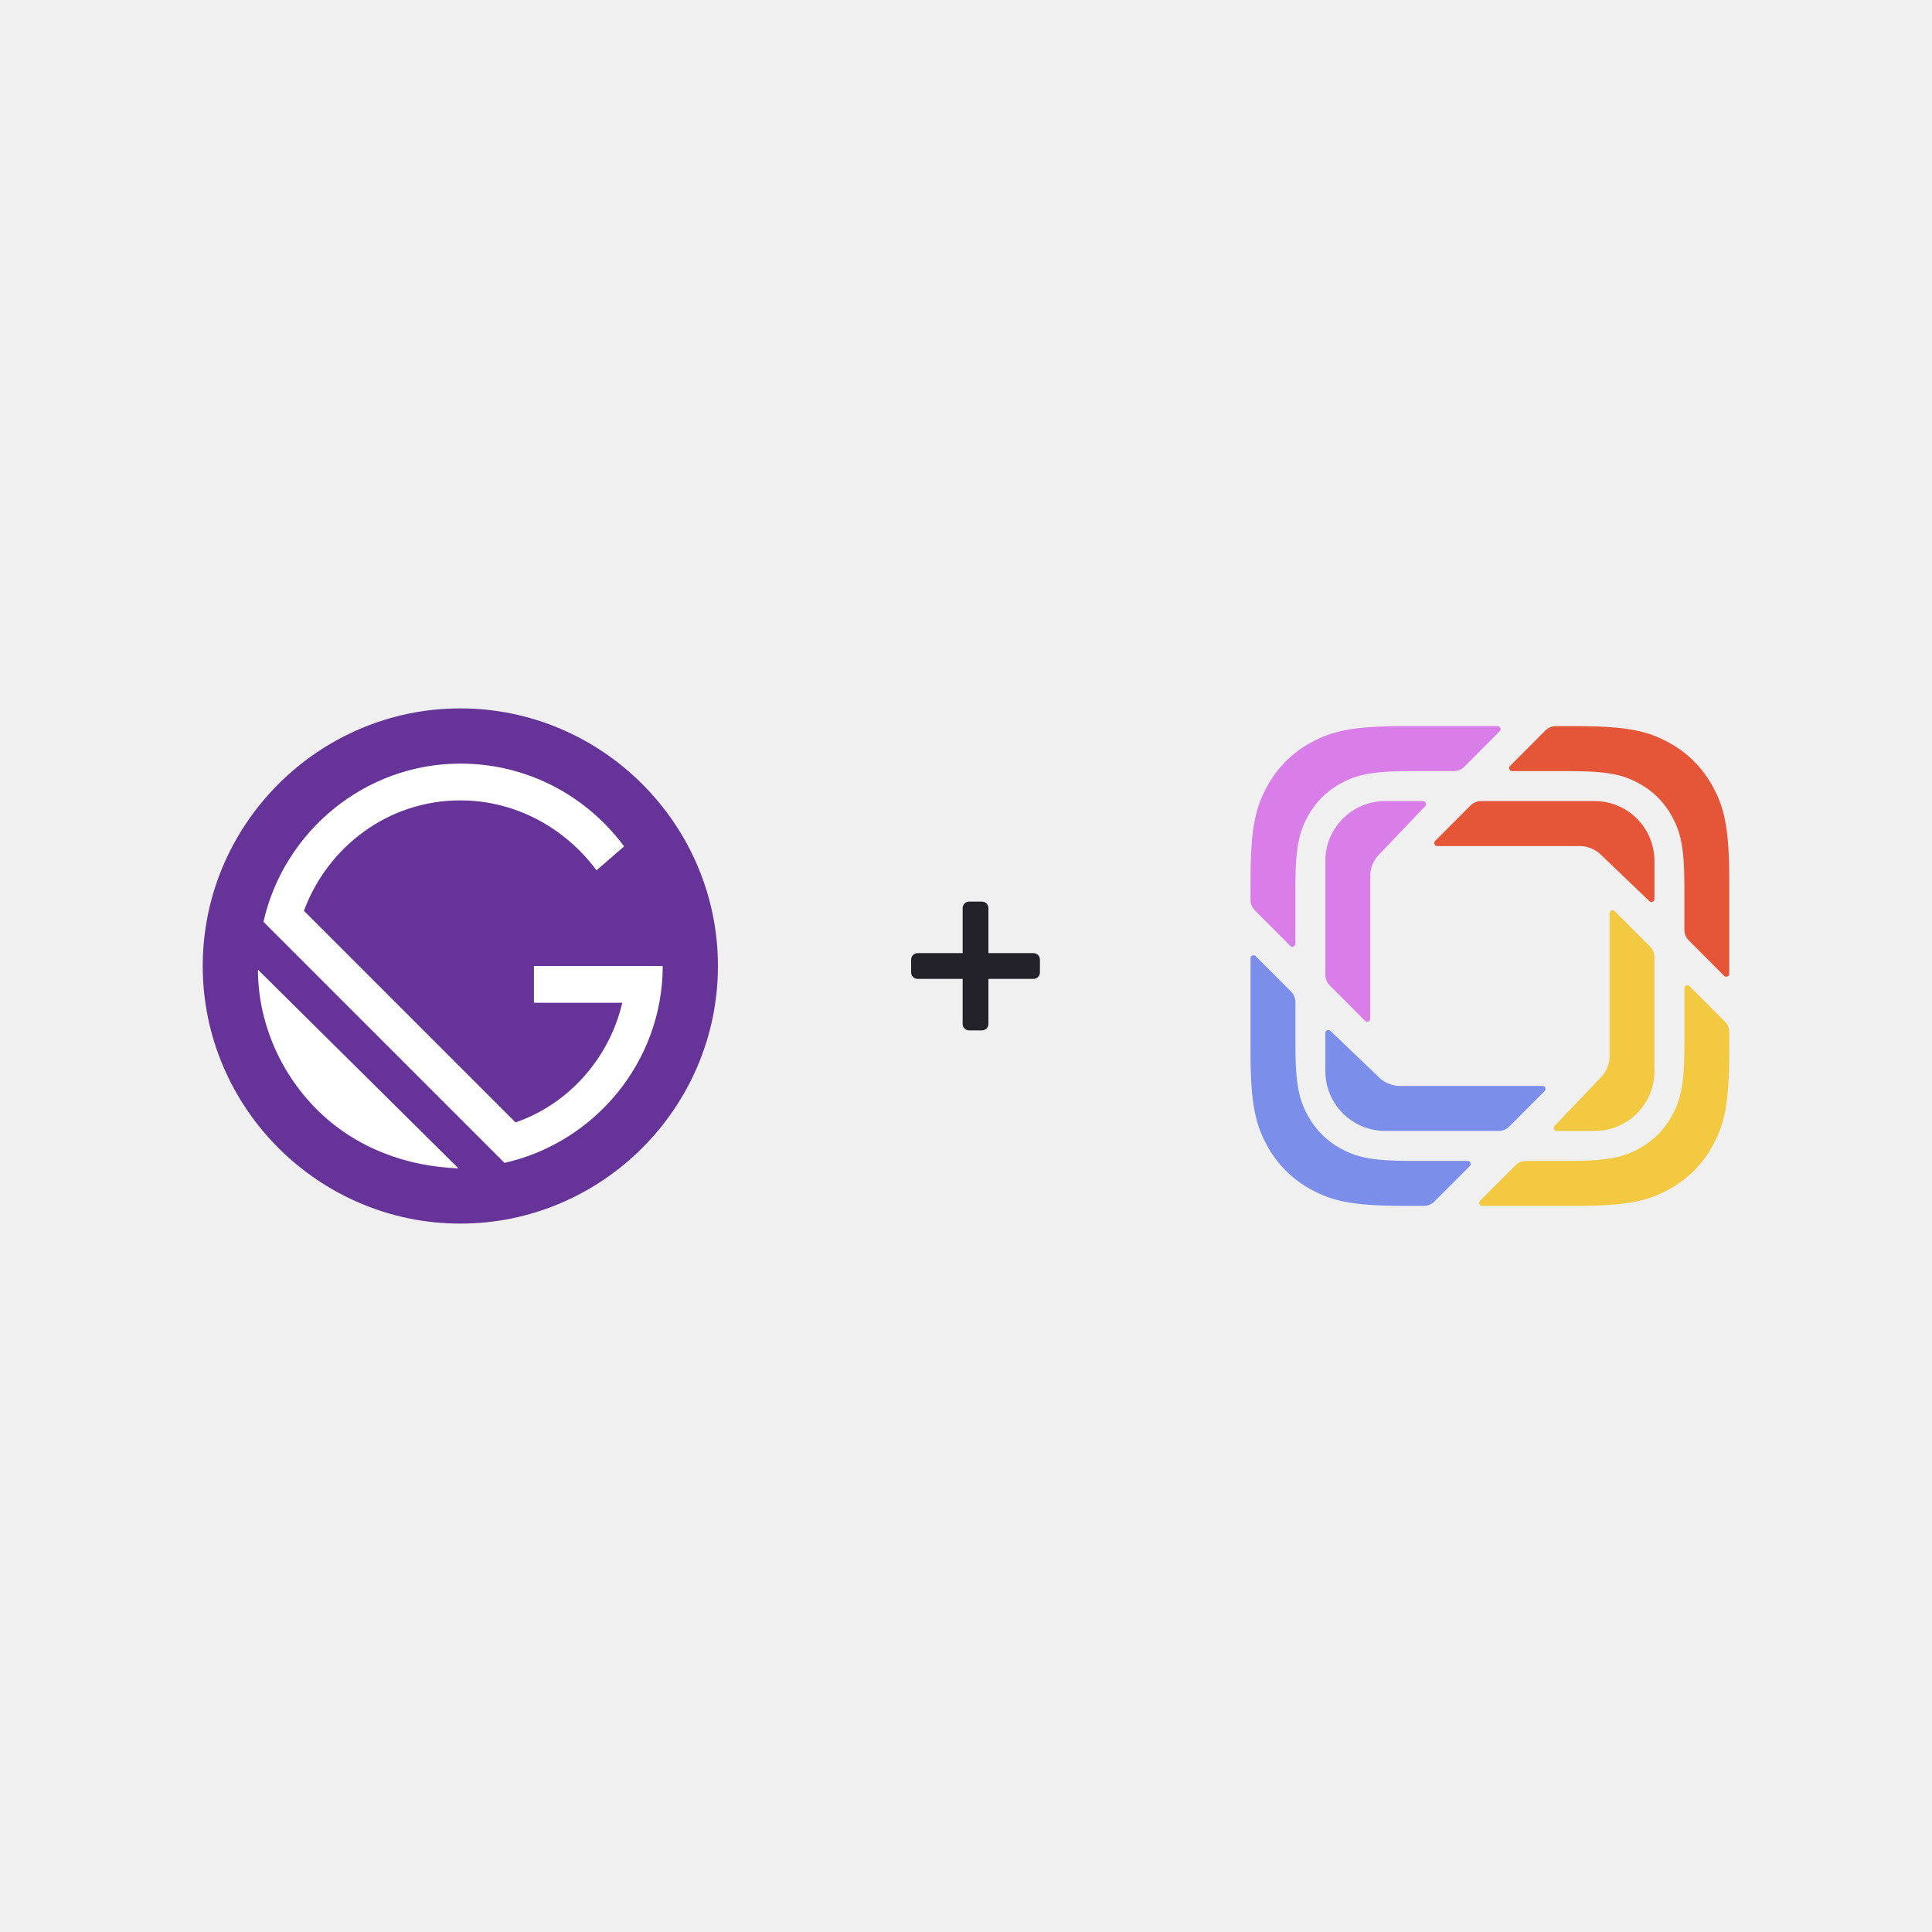
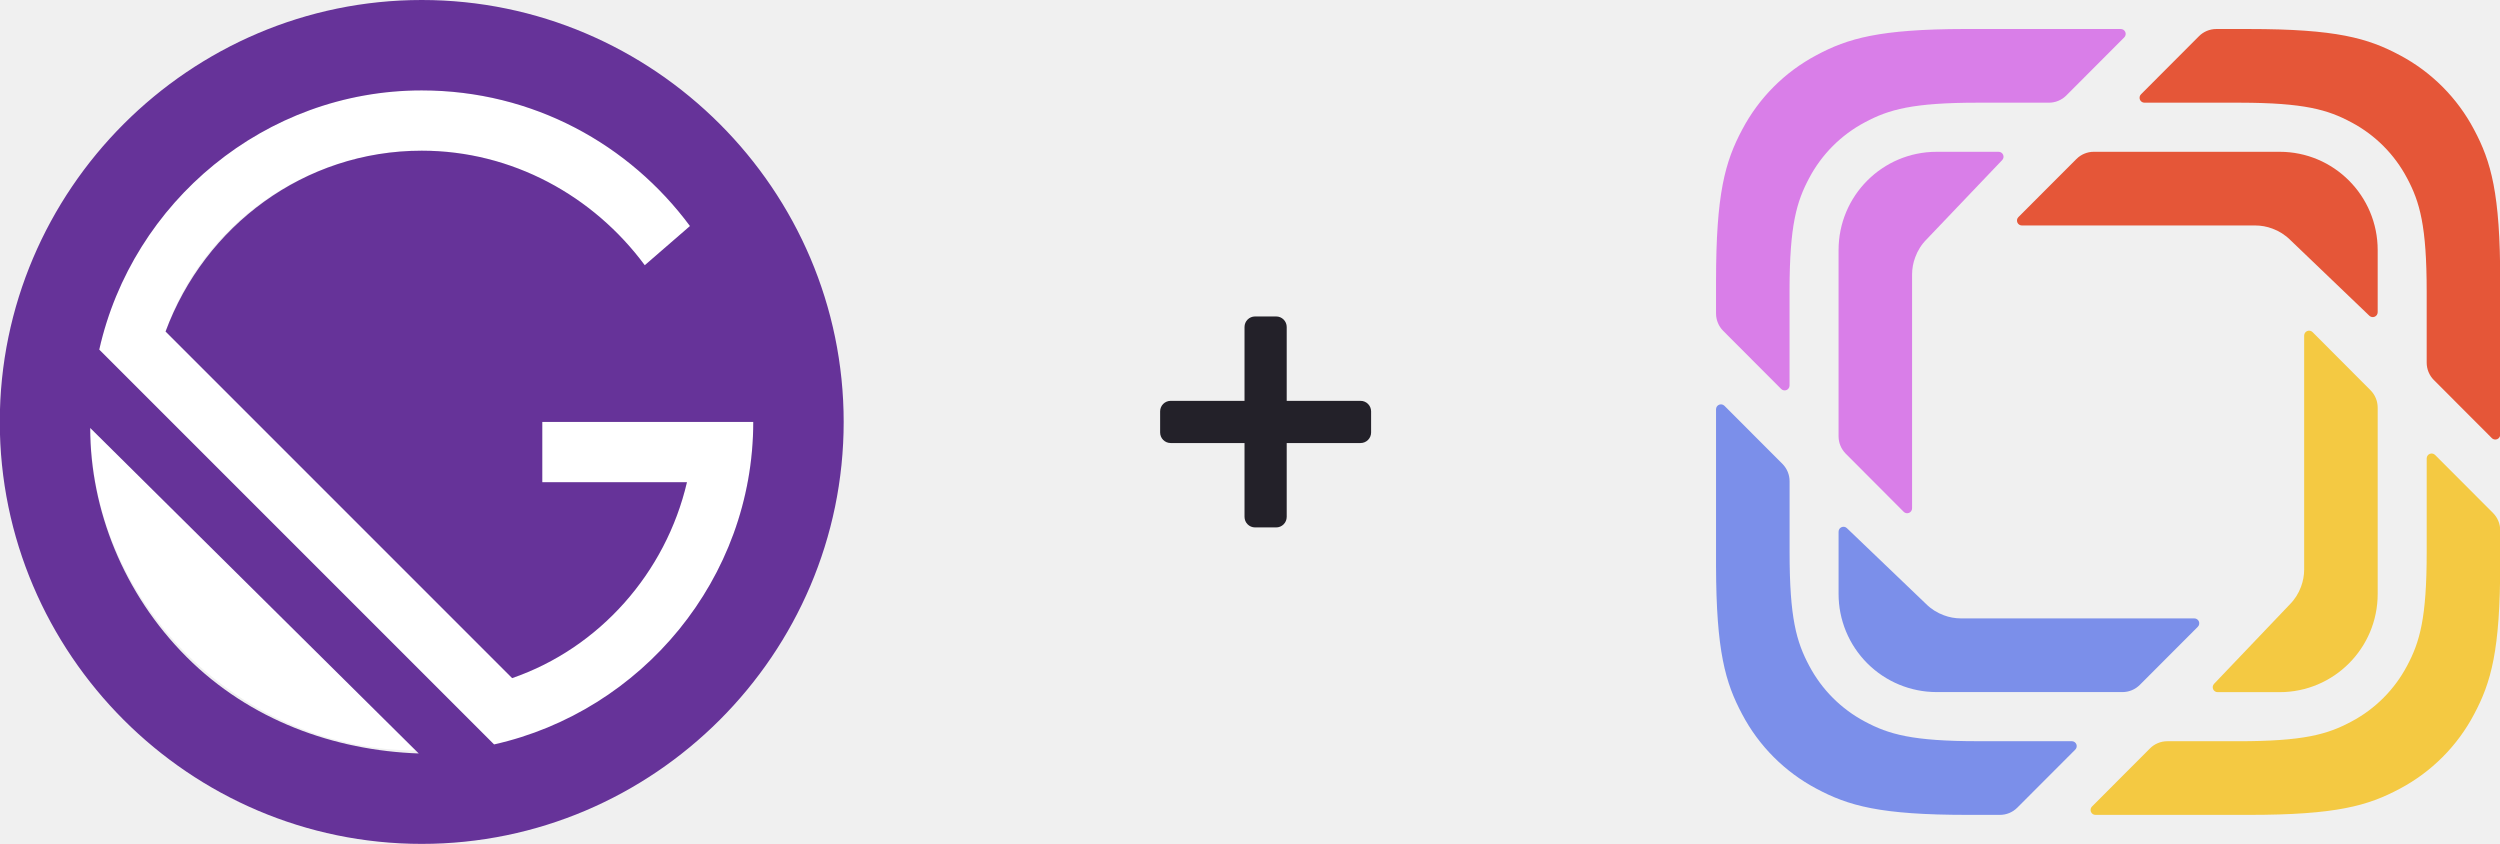
- <svg xmlns="http://www.w3.org/2000/svg" height="600" viewBox="0 0 600 600" width="600">
+ <svg xmlns="http://www.w3.org/2000/svg" height="160" viewBox="0 0 474 160" width="474">
  <g fill="none">
-     <g transform="translate(388.3621 225.5)">
+     <g transform="translate(325.3621 5.5)">
      <path d="m129.663 4.975c5.988 3.179 10.883 8.085 14.047 14.081 3.241 6.072 4.967 12.094 4.967 28.695v29.158c0 .376-.227.716-.575.86-.348.144-.748.064-1.014-.202v-.004l-10.989-11.009c-.873-.874-1.362-2.059-1.362-3.295v-13.476c0-12.454-1.295-16.969-3.725-21.522-2.375-4.496-6.046-8.175-10.538-10.558-4.493-2.412-8.953-3.706-21.083-3.733l-18.166-0c-.376-.002-.713-.229-.856-.577-.143-.347-.063-.747.202-1.012l10.989-11.014c.869-.873 2.053-1.366 3.286-1.366h6.179c16.568 0 22.578 1.73 28.637 4.975zm-22.801 18.306c10.264 0 18.584 8.34 18.584 18.625v11.792c-.002.372-.224.706-.566.852-.342.146-.737.075-1.007-.182l-14.983-14.354c-.993-.993-2.152-1.714-3.39-2.165-1.05-.398-2.164-.601-3.286-.6h-44.228c-.376-0-.716-.227-.86-.575s-.064-.748.202-1.014l11.005-11.018c.869-.869 2.049-1.362 3.282-1.362z" fill="#e55638" />
      <path d="m136.323 80.75 10.993 11.014c.869.873 1.362 2.061 1.362 3.295v6.196c0 16.601-1.726 22.623-4.967 28.695-3.165 5.996-8.059 10.902-14.047 14.081-6.059 3.241-12.069 4.971-28.637 4.971h-29.092c-.376-.002-.713-.229-.856-.577-.143-.347-.063-.747.202-1.012v.004l10.989-11.014c.869-.873 2.053-1.366 3.286-1.366h13.447c12.425 0 16.928-1.295 21.473-3.733 4.492-2.383 8.163-6.062 10.538-10.558 2.43-4.553 3.725-9.068 3.725-21.522v-17.814c.002-.375.228-.712.574-.855.346-.144.744-.066 1.011.197zm-23.227-23.285 10.993 11.026c.869.873 1.358 2.057 1.358 3.295v35.321c0 10.285-8.319 18.625-18.584 18.625h-11.767c-.372-.002-.706-.224-.852-.566-.146-.342-.075-.737.182-1.007v-.004l14.321-15.02c.993-.993 1.714-2.152 2.165-3.394.396-1.052.597-2.167.596-3.29v-44.327c0-.376.227-.716.575-.86s.748-.064 1.014.202z" fill="#f4c942" />
      <path d="m1.585 71.433 10.997 11.014c.869.873 1.362 2.061 1.362 3.295v13.476c0 12.454 1.291 16.969 3.725 21.522 2.373 4.496 6.043 8.174 10.533 10.558 4.545 2.438 9.052 3.733 21.477 3.733h17.772c.377-.001.718.225.863.573.145.348.066.749-.201 1.016l-10.997 11.014c-.869.873-2.053 1.366-3.282 1.366h-6.184c-16.568 0-22.573-1.73-28.633-4.975-5.99-3.178-10.886-8.084-14.052-14.081-3.208-6.011-4.932-11.973-4.967-28.2v-29.653c.002-.375.228-.712.574-.855.346-.144.744-.066 1.011.197zm23.219 23.198h-.004l14.991 14.354c.989.993 2.152 1.714 3.386 2.165 1.018.389 2.127.6 3.286.6h44.228c.376.002.713.229.856.577.143.347.063.747-.202 1.012l-11.001 11.018c-.869.869-2.053 1.362-3.282 1.362h-35.247c-4.934-.005-9.664-1.971-13.149-5.464-3.485-3.493-5.44-8.227-5.434-13.161v-11.792c.002-.372.224-.706.566-.852.342-.146.737-.075 1.007.182z" fill="#7b8fea" />
      <path d="m53.582 23.281c.372.002.706.224.852.566s.075.737-.182 1.007l-14.325 15.024c-.993.993-1.709 2.152-2.16 3.394-.397 1.052-.6 2.166-.6 3.29v44.328c-.004.374-.23.709-.576.852-.346.143-.743.065-1.009-.198l-10.993-11.026c-.87-.874-1.358-2.057-1.358-3.29v-35.321c0-10.285 8.319-18.625 18.584-18.625zm23.161-23.281c.376.002.713.229.856.577.143.347.063.747-.202 1.012l-10.989 11.014c-.873.873-2.053 1.366-3.286 1.366h-13.447c-12.425 0-16.932 1.295-21.477 3.733-4.492 2.383-8.163 6.062-10.538 10.558-2.404 4.505-3.698 8.973-3.725 21.132l-0 18.204c-.002.375-.228.712-.574.855-.346.144-.744.066-1.011-.197l-10.985-11.014c-.874-.874-1.366-2.059-1.366-3.295v-6.196c0-16.601 1.726-22.623 4.967-28.695 3.165-5.996 8.059-10.902 14.047-14.081 5.999-3.212 11.949-4.94 28.139-4.975z" fill="#d97ee8" />
    </g>
-     <g fill="#232129" transform="translate(282.9607 280)">
+     <g fill="#232129" transform="translate(219.9607 60)">
      <rect height="8" rx="2" width="40" y="16" />
      <rect height="8" rx="2" transform="matrix(0 1 -1 0 40 0)" width="40" y="16" />
    </g>
-     <g transform="translate(62.96071 220)">
+     <g transform="translate(-.039292)">
      <path d="m142.857 80h-40v11.429h27.429c-4 17.142-16.572 31.428-33.143 37.142l-65.715-65.714c6.858-20 26.286-34.286 48.572-34.286 17.143 0 32.571 8.572 42.286 21.715l8.571-7.429c-11.429-15.427-29.714-25.714-50.857-25.714-29.714 0-54.857 21.143-61.143 49.143l75.429 75.428c27.428-6.857 48.571-32 48.571-61.714zm-125.714.572c0 16 6.286 31.428 18.286 43.428s28 18.286 43.428 18.286z" fill="#fff" />
      <path d="m80 0c-44 0-80 36-80 80s36 80 80 80 80-36 80-80-36-80-80-80zm-44.571 124.571c-12-12-18.286-28-18.286-43.428l62.286 61.714c-16-.571-32-6.286-44-18.286zm58.285 16.572-74.857-74.857c6.286-28 31.429-49.143 61.143-49.143 21.143 0 39.429 10.286 50.857 25.714l-8.571 7.429c-9.715-13.143-25.143-21.716-42.286-21.716-22.286 0-41.143 14.286-48.571 34.286l65.714 65.714c16.571-5.714 29.143-20 33.143-37.142h-27.429v-11.428h40c0 29.714-21.143 54.857-49.143 61.143z" fill="#639" />
    </g>
  </g>
</svg>
